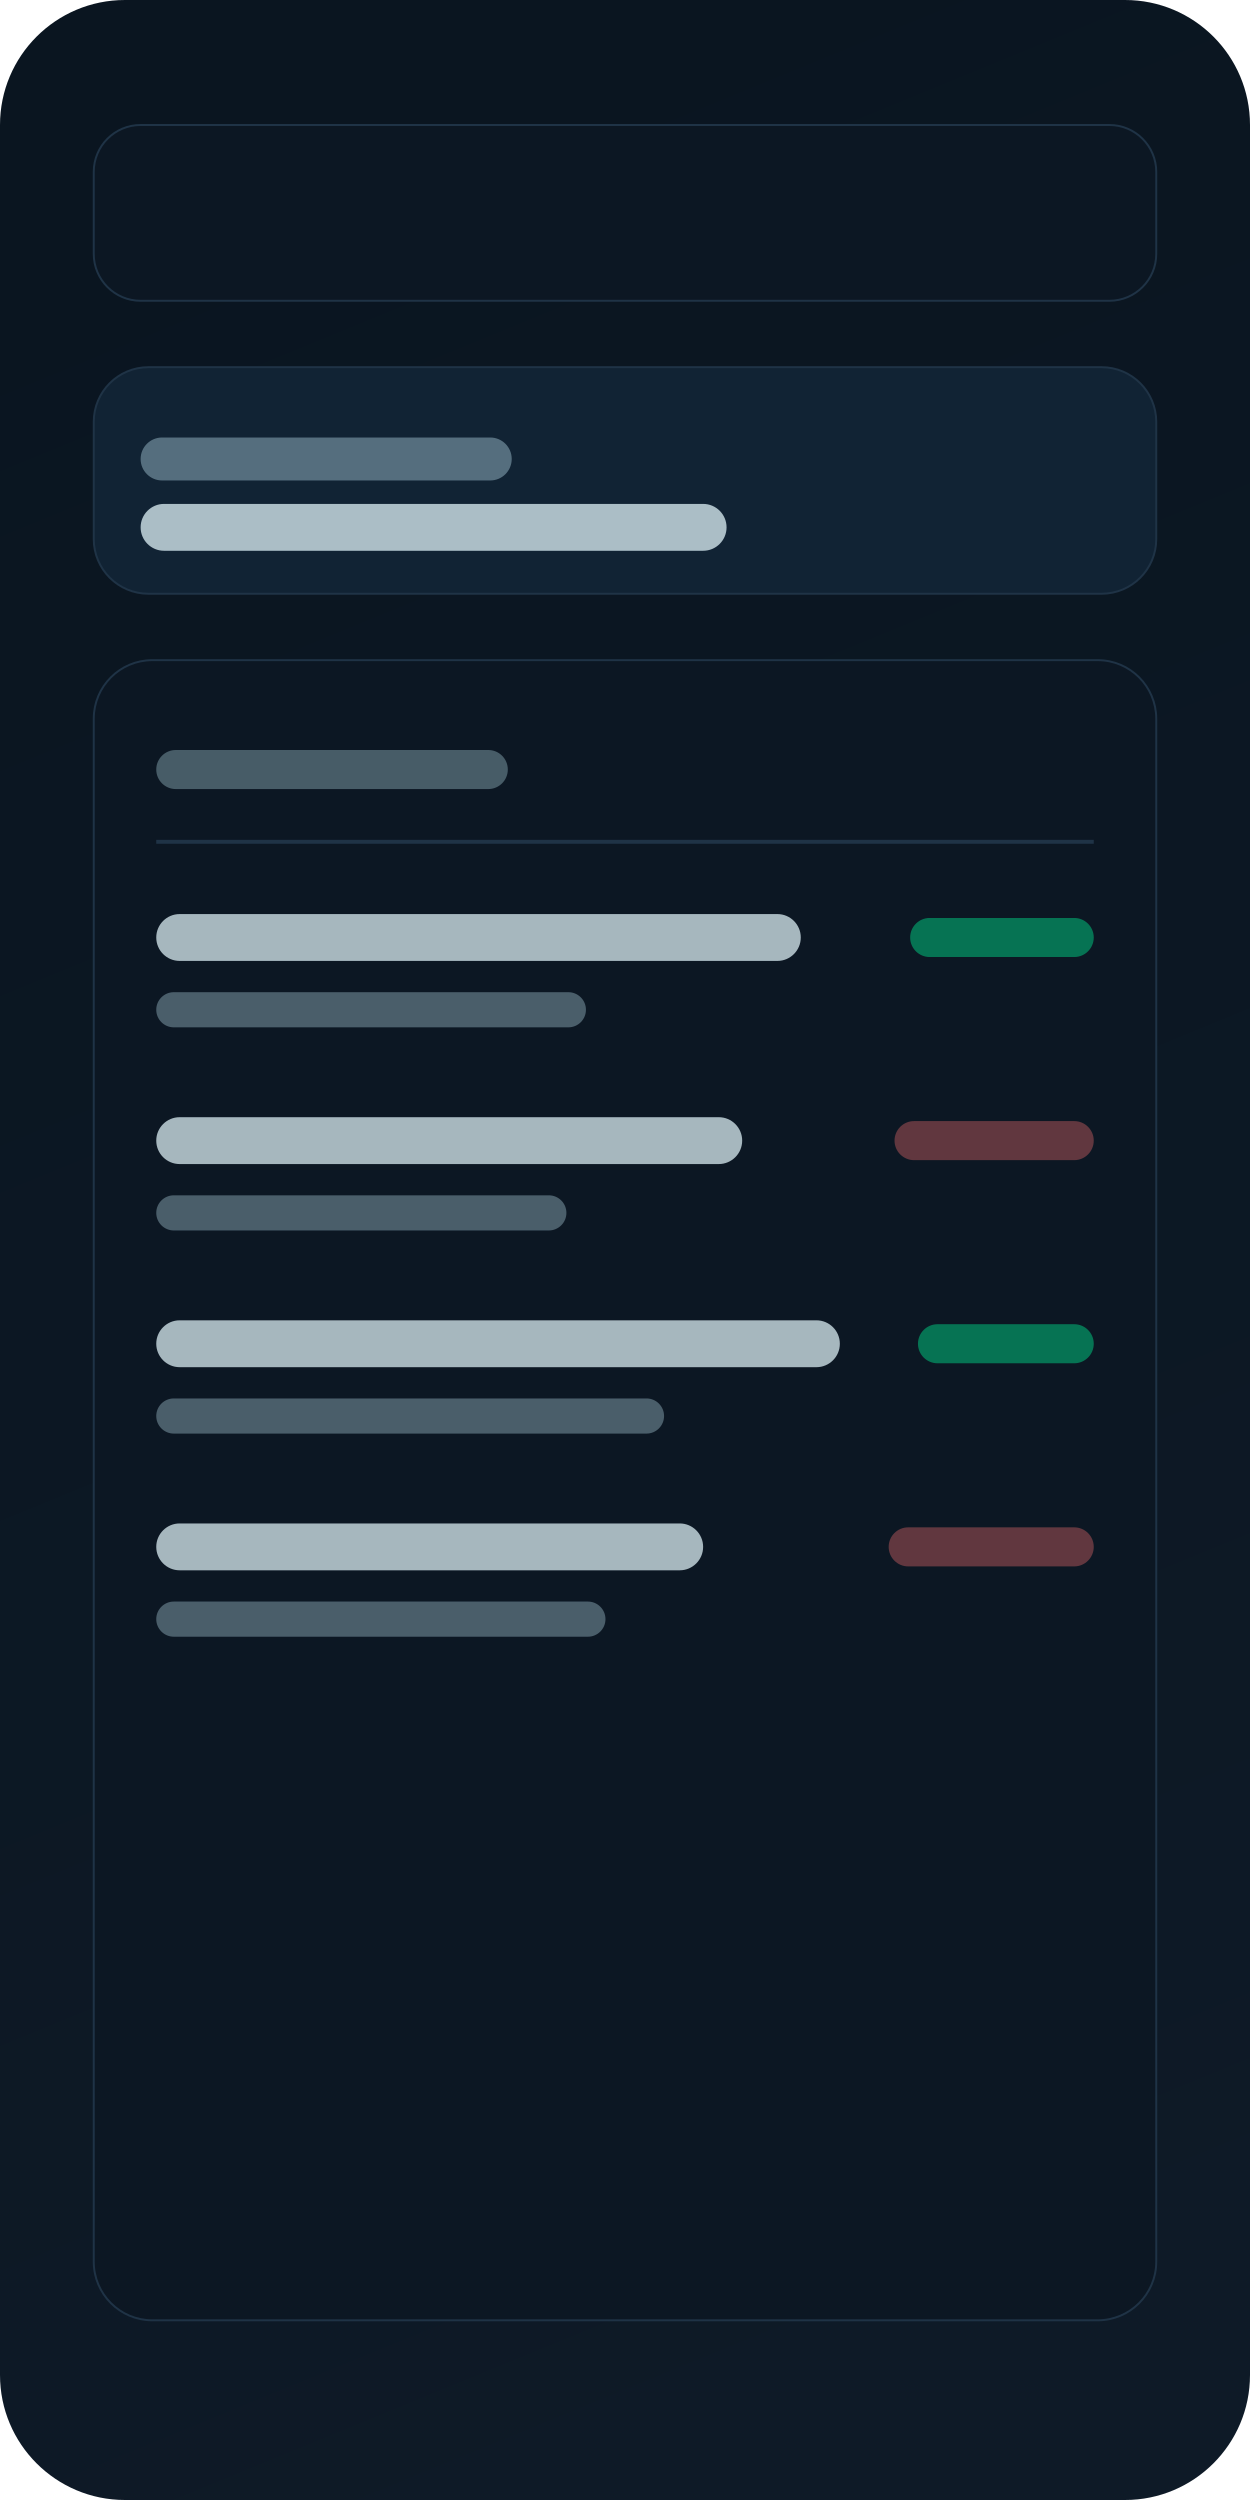
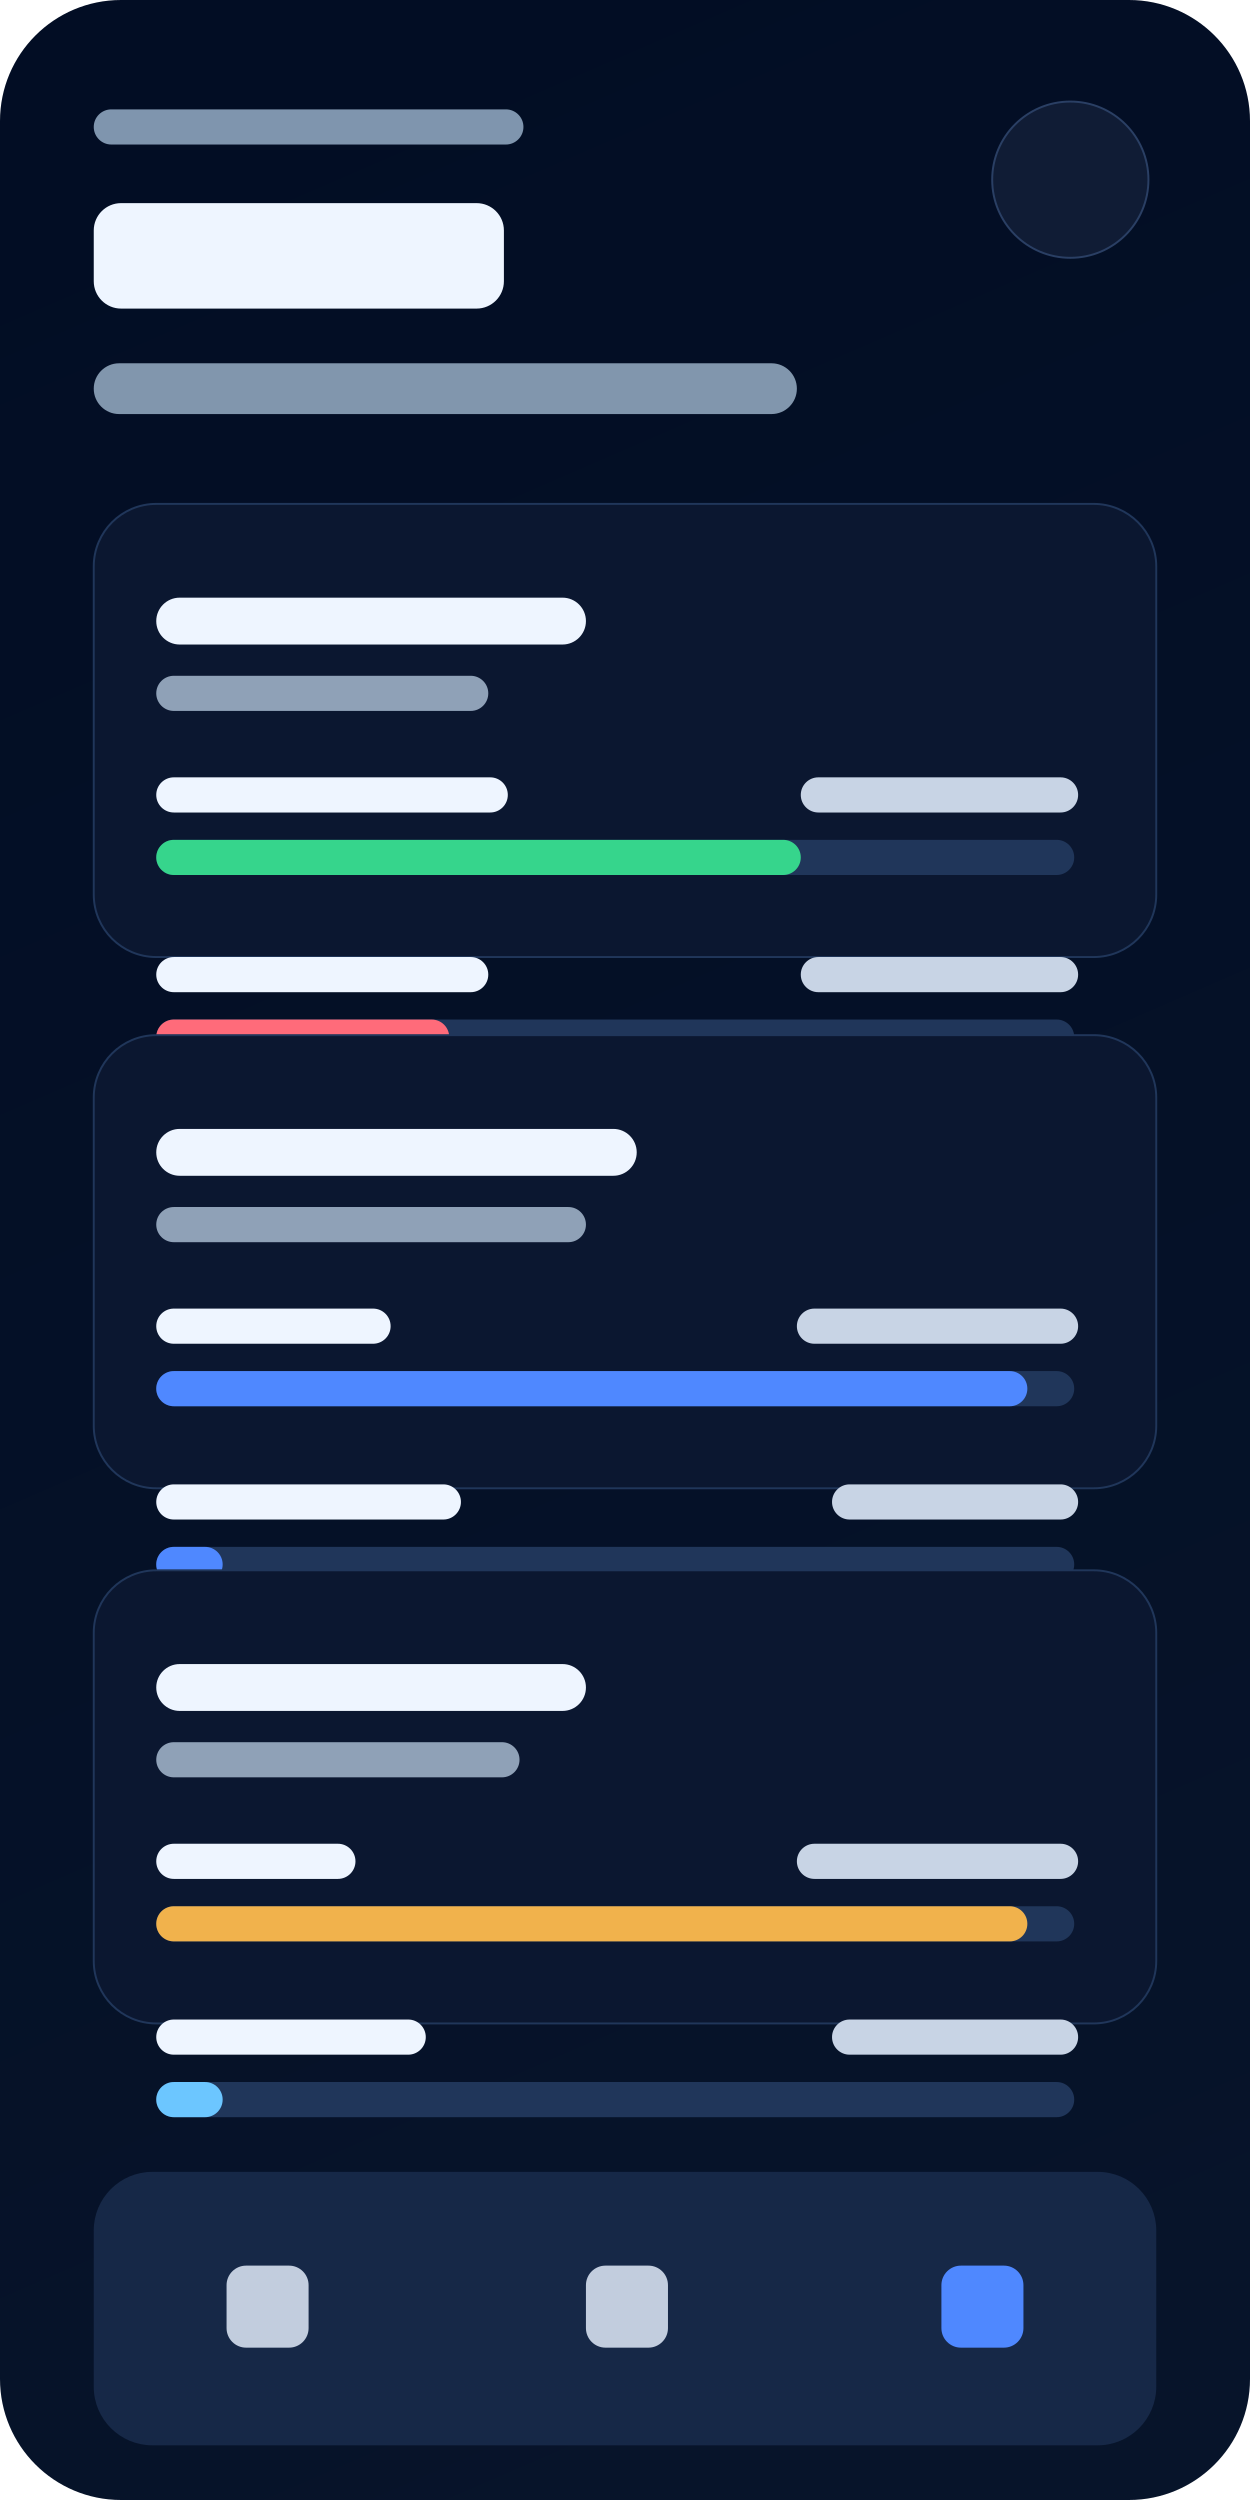
<svg xmlns="http://www.w3.org/2000/svg" width="640" height="1280" viewBox="0 0 640 1280" fill="none">
  <defs>
-     <linearGradient id="bg2" x1="90" y1="70" x2="562" y2="1220" gradientUnits="userSpaceOnUse">
-       <stop stop-color="#0A1520" />
-       <stop offset="1" stop-color="#0E1A27" />
+     <linearGradient id="bg" x1="60" y1="40" x2="576" y2="1230" gradientUnits="userSpaceOnUse">
+       <stop stop-color="#020D24" />
+       <stop offset="1" stop-color="#07142A" />
    </linearGradient>
  </defs>
-   <rect width="640" height="1280" rx="64" fill="url(#bg2)" />
-   <rect x="48" y="64" width="544" height="90" rx="24" fill="#0C1723" stroke="#1F3346" />
-   <rect x="48" y="188" width="544" height="116" rx="28" fill="#112334" stroke="#1F3346" />
-   <rect x="72" y="224" width="190" height="22" rx="11" fill="#9ABBC8" fill-opacity="0.5" />
-   <rect x="72" y="258" width="300" height="24" rx="12" fill="#D6E9EF" fill-opacity="0.78" />
-   <g>
-     <rect x="48" y="338" width="544" height="850" rx="30" fill="#0C1723" stroke="#1F3346" />
-     <rect x="80" y="384" width="180" height="20" rx="10" fill="#8FAFBC" fill-opacity="0.45" />
-     <rect x="80" y="430" width="480" height="2" fill="#1F3346" />
-     <rect x="80" y="468" width="330" height="24" rx="12" fill="#D6E9EF" fill-opacity="0.76" />
-     <rect x="80" y="508" width="220" height="18" rx="9" fill="#95B4C2" fill-opacity="0.45" />
-     <rect x="466" y="470" width="94" height="20" rx="10" fill="#00D084" fill-opacity="0.5" />
-     <rect x="80" y="572" width="300" height="24" rx="12" fill="#D6E9EF" fill-opacity="0.76" />
-     <rect x="80" y="612" width="210" height="18" rx="9" fill="#95B4C2" fill-opacity="0.45" />
-     <rect x="458" y="574" width="102" height="20" rx="10" fill="#FF7373" fill-opacity="0.35" />
-     <rect x="80" y="676" width="350" height="24" rx="12" fill="#D6E9EF" fill-opacity="0.76" />
-     <rect x="80" y="716" width="260" height="18" rx="9" fill="#95B4C2" fill-opacity="0.45" />
-     <rect x="470" y="678" width="90" height="20" rx="10" fill="#00D084" fill-opacity="0.5" />
-     <rect x="80" y="780" width="280" height="24" rx="12" fill="#D6E9EF" fill-opacity="0.76" />
-     <rect x="80" y="820" width="230" height="18" rx="9" fill="#95B4C2" fill-opacity="0.45" />
-     <rect x="455" y="782" width="105" height="20" rx="10" fill="#FF7373" fill-opacity="0.35" />
-   </g>
+   <rect width="640" height="1280" rx="62" fill="url(#bg)" />
+   <rect x="48" y="56" width="220" height="18" rx="9" fill="#7F95AE" />
+   <rect x="48" y="104" width="210" height="54" rx="14" fill="#EEF5FF" />
+   <rect x="48" y="186" width="360" height="26" rx="13" fill="#9AB0C7" fill-opacity="0.84" />
+   <circle cx="548" cy="92" r="40" fill="#101C35" stroke="#2A3F64" />
+   <rect x="48" y="258" width="544" height="232" rx="32" fill="#0B1730" stroke="#20365A" />
+   <rect x="80" y="306" width="220" height="24" rx="12" fill="#EEF5FF" />
+   <rect x="80" y="346" width="170" height="18" rx="9" fill="#8FA1B7" />
+   <rect x="80" y="398" width="180" height="18" rx="9" fill="#EEF5FF" />
+   <rect x="410" y="398" width="142" height="18" rx="9" fill="#C8D4E5" />
+   <rect x="80" y="430" width="470" height="18" rx="9" fill="#20365A" />
+   <rect x="80" y="430" width="330" height="18" rx="9" fill="#36D58C" />
+   <rect x="80" y="490" width="170" height="18" rx="9" fill="#EEF5FF" />
+   <rect x="410" y="490" width="142" height="18" rx="9" fill="#C8D4E5" />
+   <rect x="80" y="522" width="470" height="18" rx="9" fill="#20365A" />
+   <rect x="80" y="522" width="150" height="18" rx="9" fill="#FF6B7A" />
+   <rect x="48" y="530" width="544" height="232" rx="32" fill="#0B1730" stroke="#20365A" />
+   <rect x="80" y="578" width="246" height="24" rx="12" fill="#EEF5FF" />
+   <rect x="80" y="618" width="220" height="18" rx="9" fill="#8FA1B7" />
+   <rect x="80" y="670" width="120" height="18" rx="9" fill="#EEF5FF" />
+   <rect x="408" y="670" width="144" height="18" rx="9" fill="#C8D4E5" />
+   <rect x="80" y="702" width="470" height="18" rx="9" fill="#20365A" />
+   <rect x="80" y="702" width="446" height="18" rx="9" fill="#4F88FF" />
+   <rect x="80" y="760" width="156" height="18" rx="9" fill="#EEF5FF" />
+   <rect x="426" y="760" width="126" height="18" rx="9" fill="#C8D4E5" />
+   <rect x="80" y="792" width="470" height="18" rx="9" fill="#20365A" />
+   <rect x="80" y="792" width="34" height="18" rx="9" fill="#4F88FF" />
+   <rect x="48" y="804" width="544" height="232" rx="32" fill="#0B1730" stroke="#20365A" />
+   <rect x="80" y="852" width="220" height="24" rx="12" fill="#EEF5FF" />
+   <rect x="80" y="892" width="186" height="18" rx="9" fill="#8FA1B7" />
+   <rect x="80" y="944" width="102" height="18" rx="9" fill="#EEF5FF" />
+   <rect x="408" y="944" width="144" height="18" rx="9" fill="#C8D4E5" />
+   <rect x="80" y="976" width="470" height="18" rx="9" fill="#20365A" />
+   <rect x="80" y="976" width="446" height="18" rx="9" fill="#F1B24C" />
+   <rect x="80" y="1034" width="138" height="18" rx="9" fill="#EEF5FF" />
+   <rect x="426" y="1034" width="126" height="18" rx="9" fill="#C8D4E5" />
+   <rect x="80" y="1066" width="470" height="18" rx="9" fill="#20365A" />
+   <rect x="80" y="1066" width="34" height="18" rx="9" fill="#6CC6FF" />
+   <rect x="48" y="1112" width="544" height="140" rx="30" fill="#162847" />
+   <rect x="116" y="1160" width="42" height="42" rx="10" fill="#C2CDDE" />
+   <rect x="300" y="1160" width="42" height="42" rx="10" fill="#C2CDDE" />
+   <rect x="482" y="1160" width="42" height="42" rx="10" fill="#4F88FF" />
</svg>
